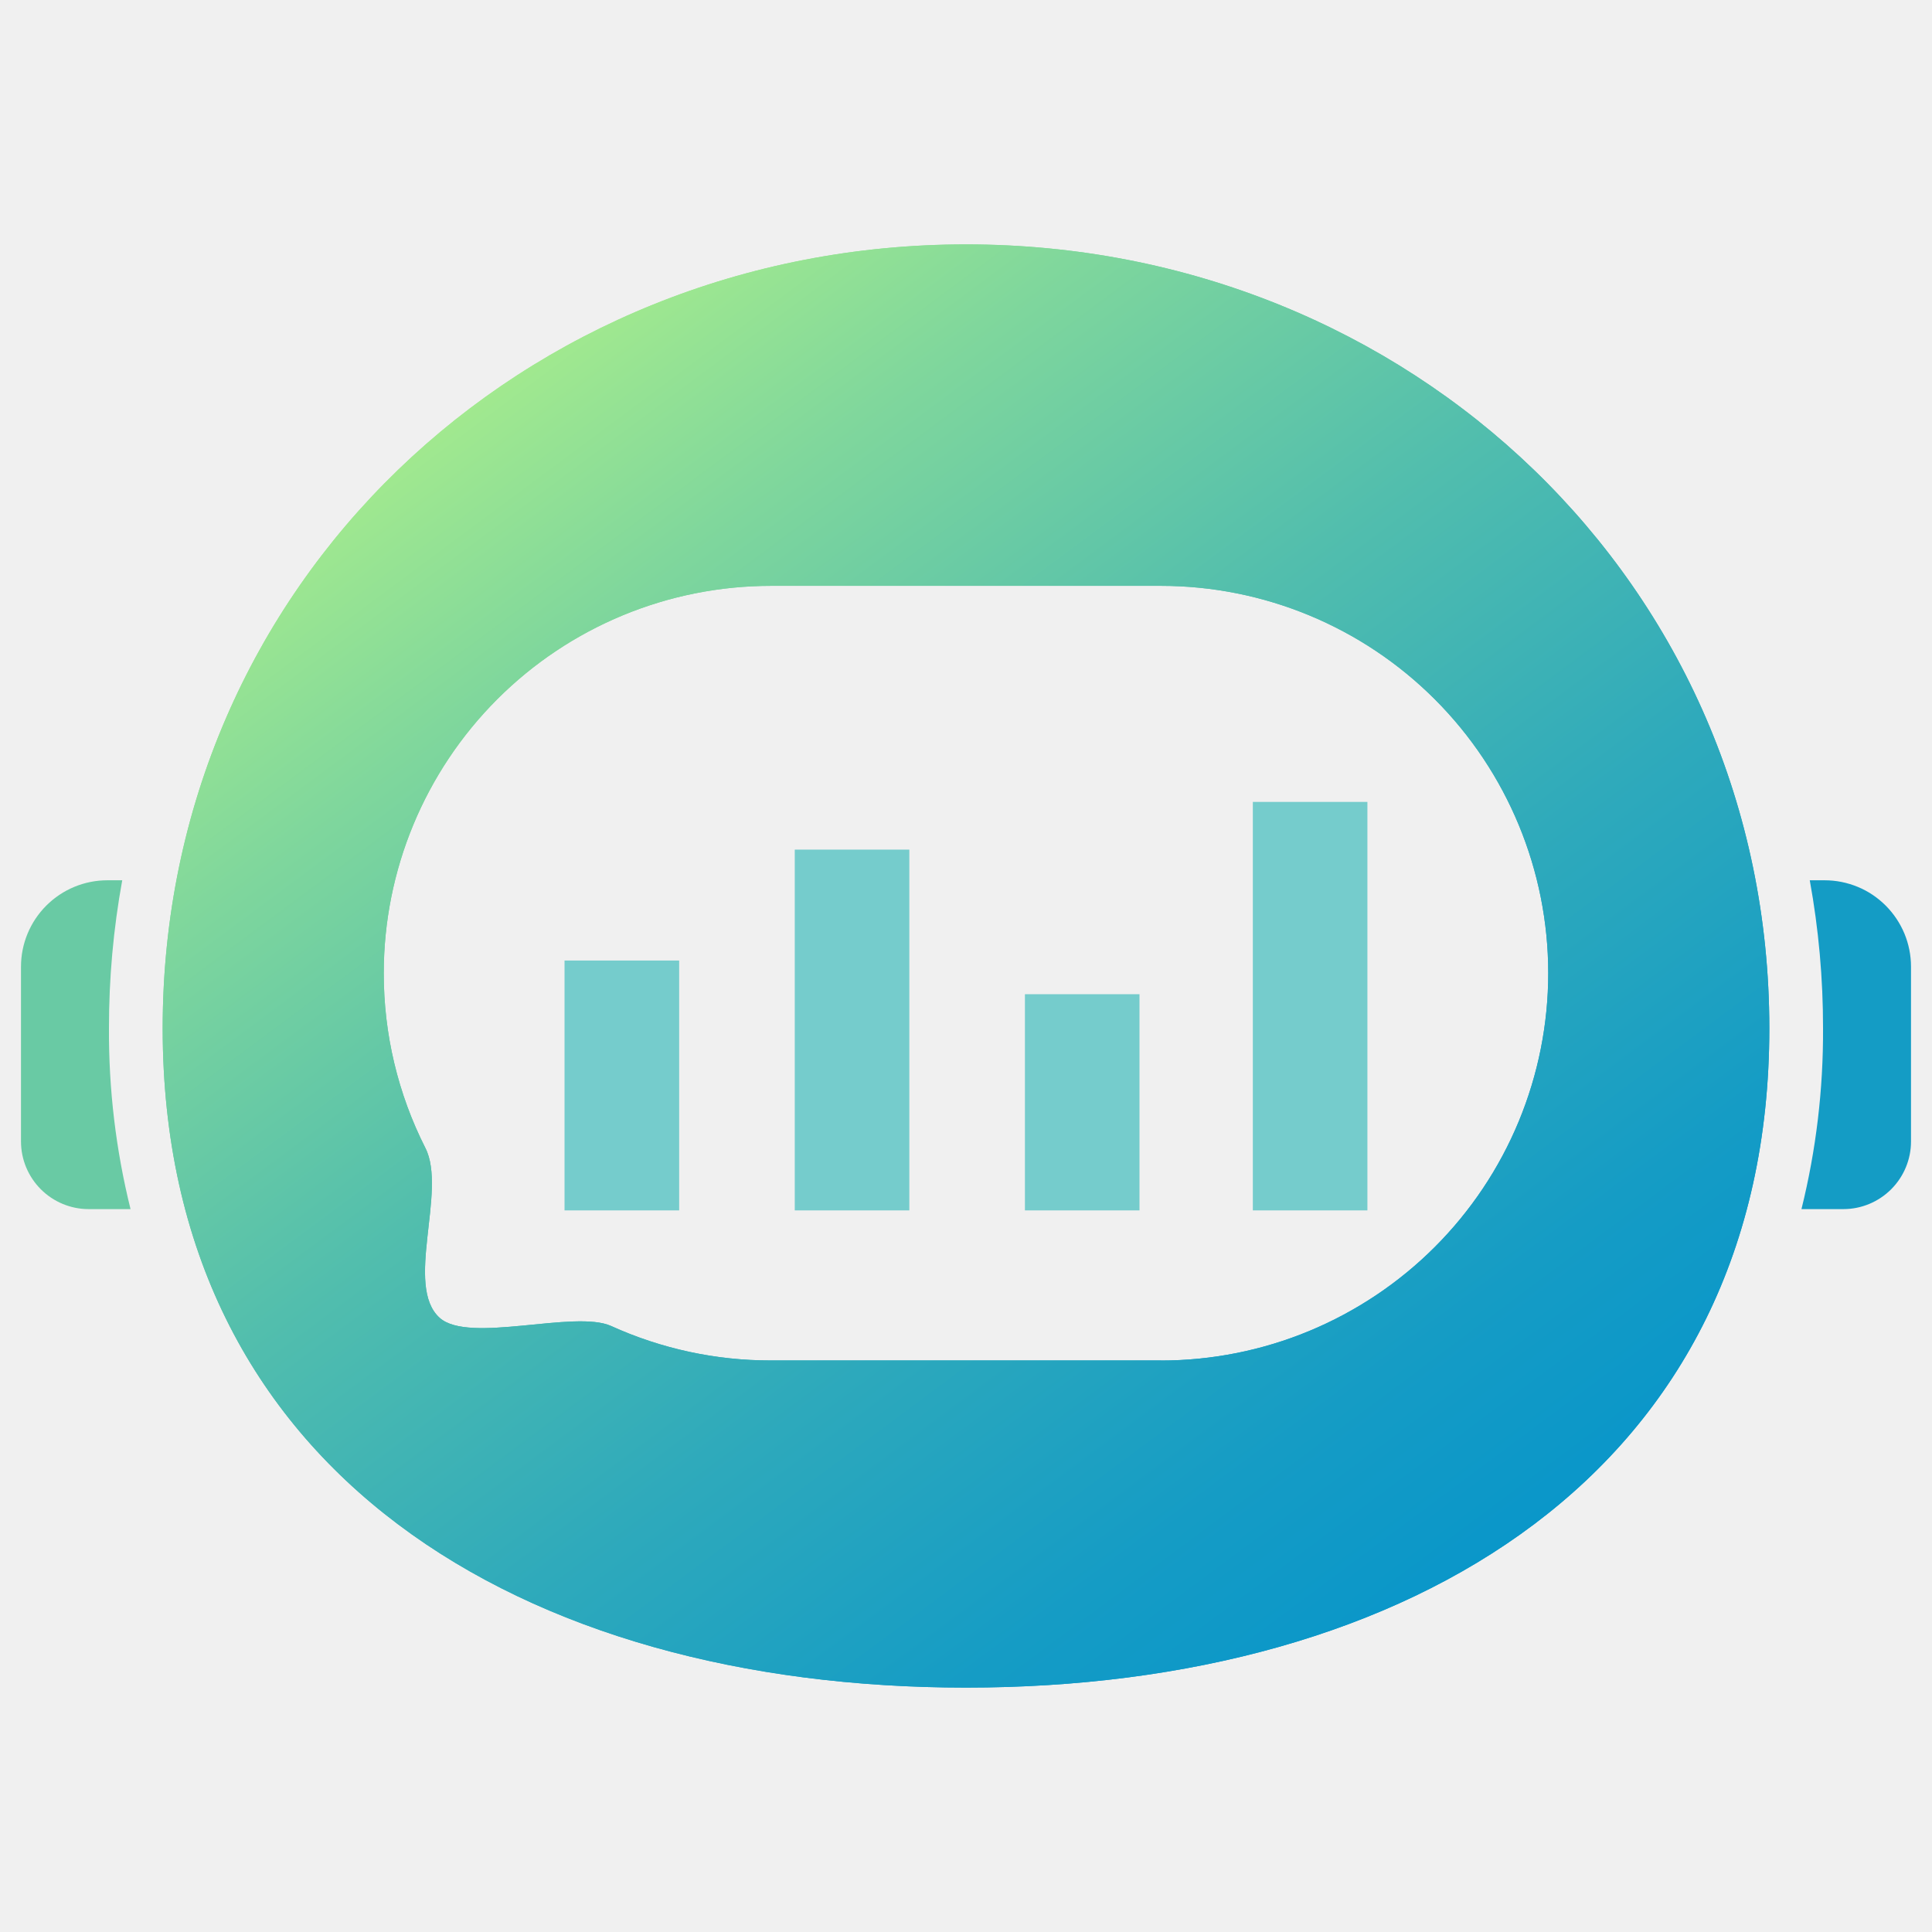
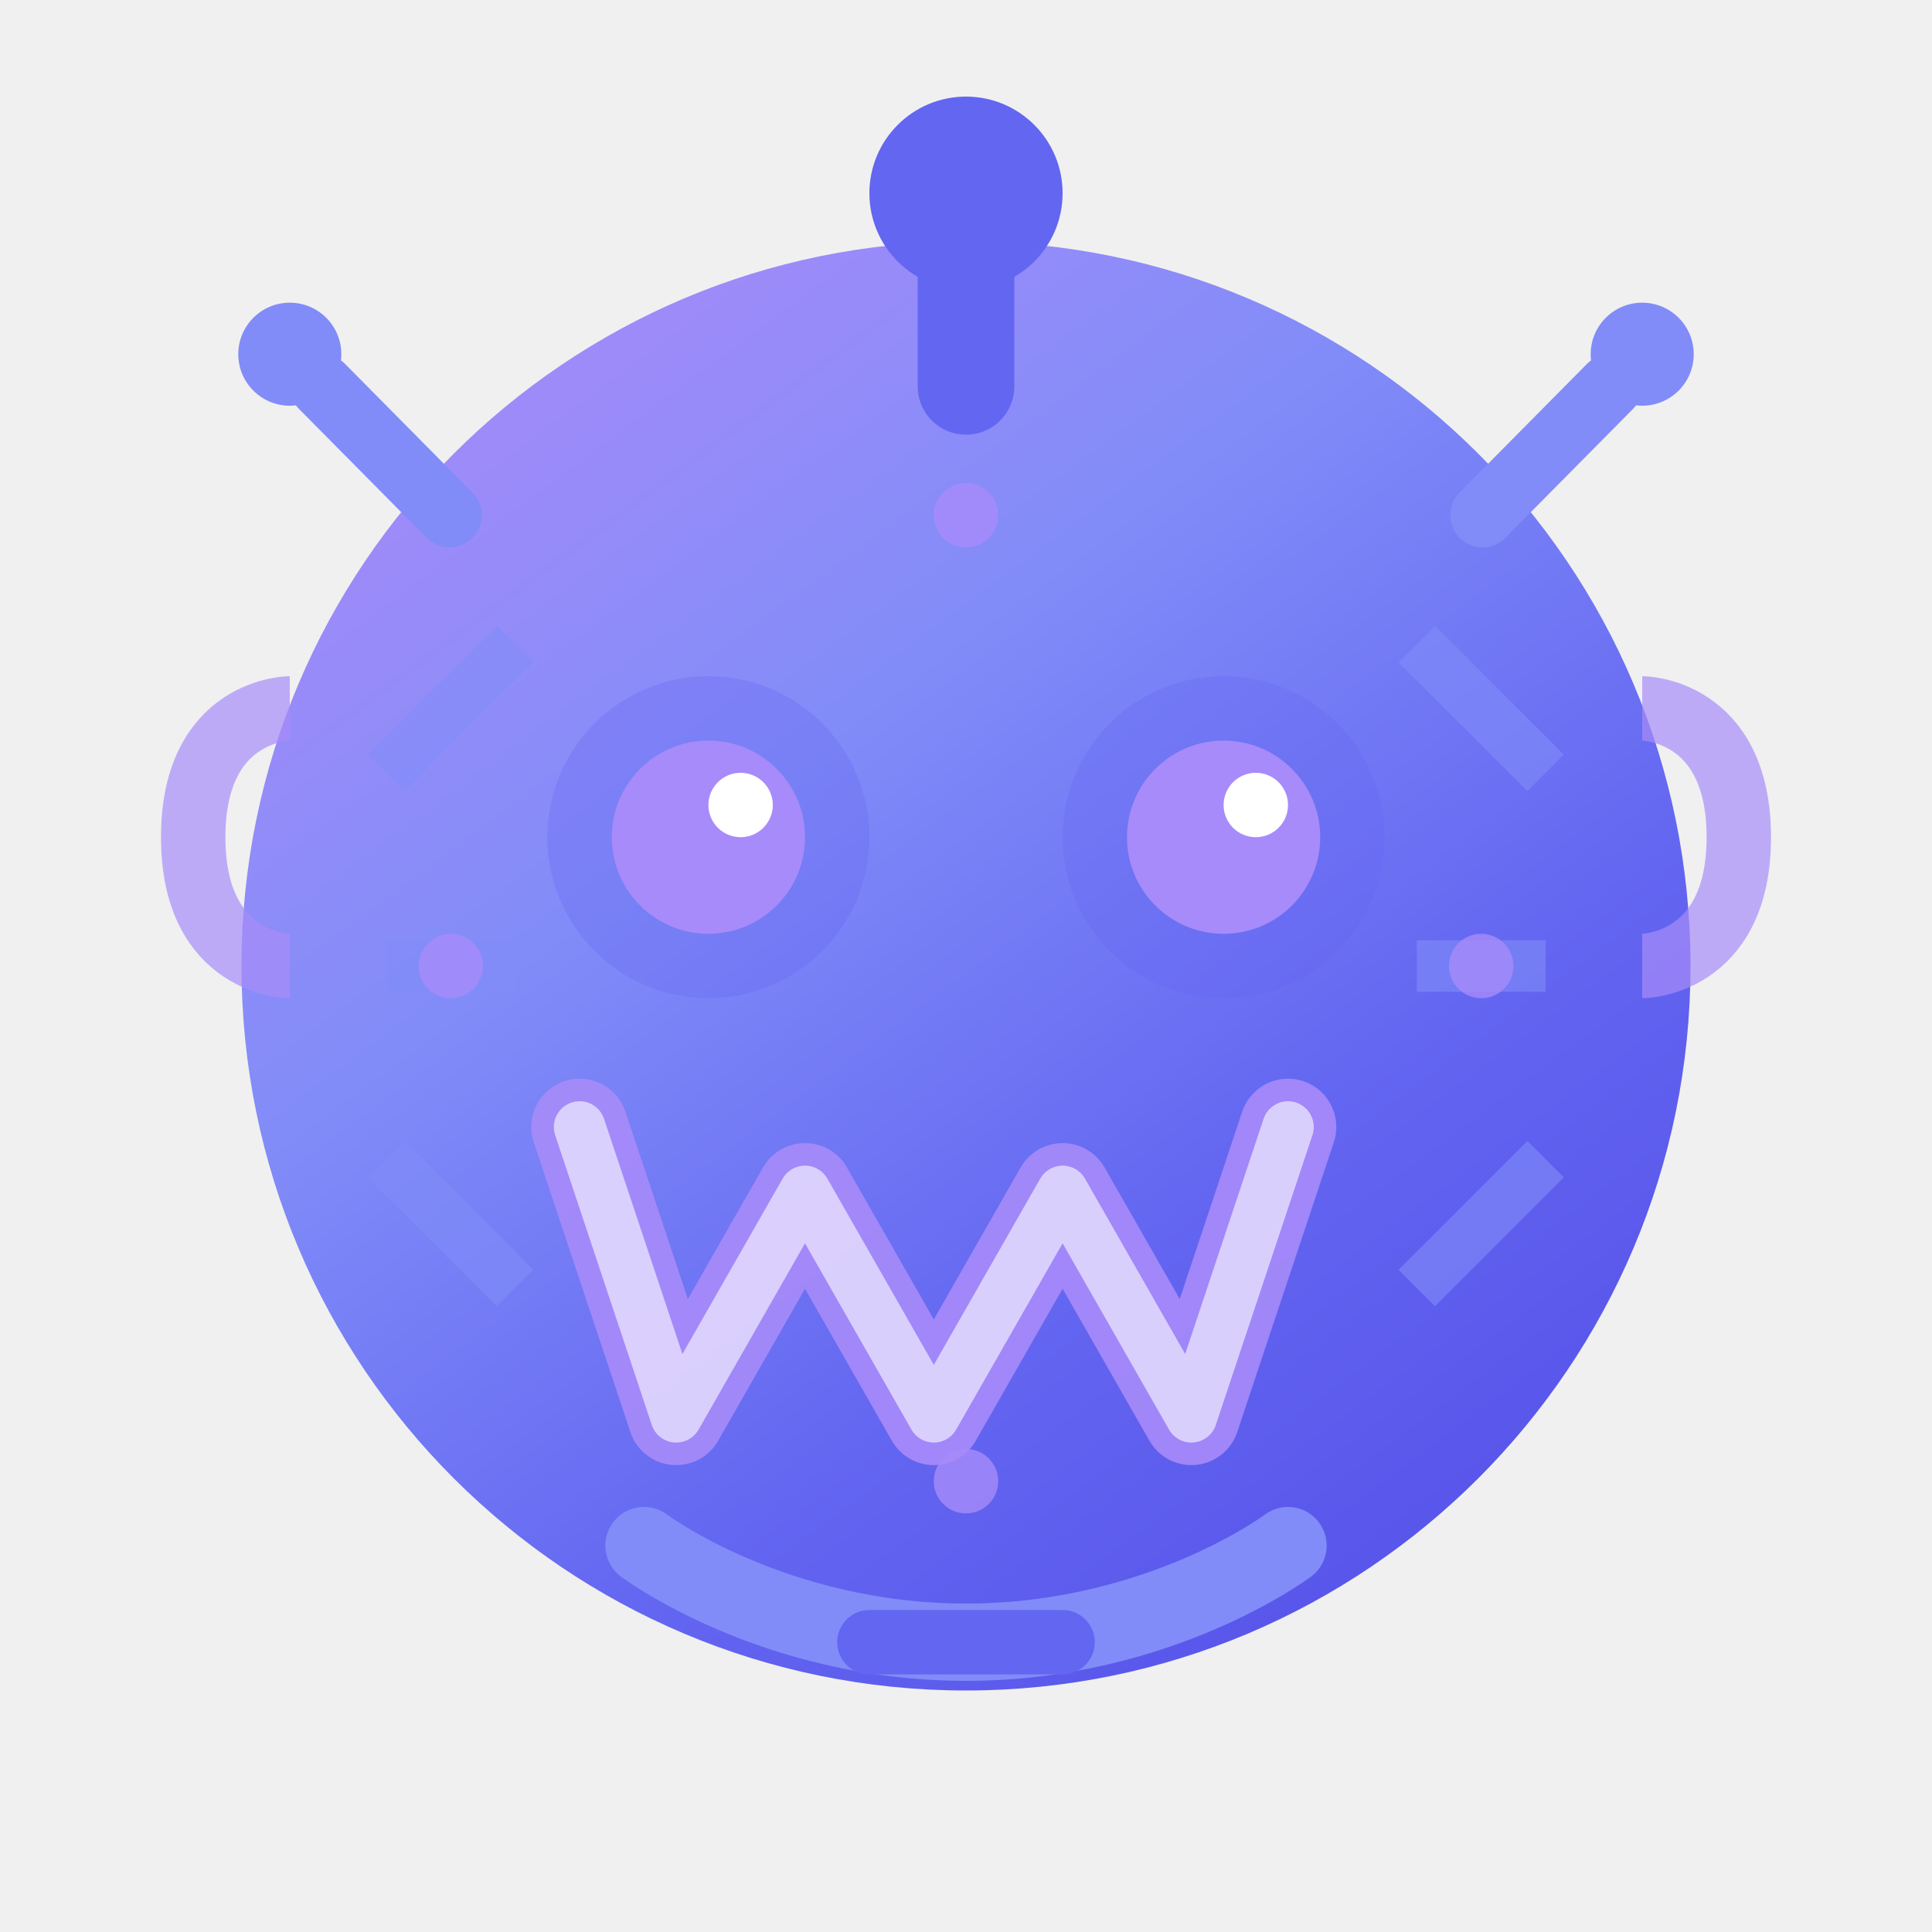
<svg xmlns="http://www.w3.org/2000/svg" width="30" height="30" viewBox="0 0 30 30" fill="none">
-   <path d="M28.333 13.669H28.102C28.24 14.427 28.309 15.196 28.308 15.967C28.313 16.913 28.201 17.856 27.973 18.775H28.624C28.902 18.775 29.169 18.664 29.366 18.467C29.563 18.27 29.674 18.003 29.674 17.725V15.01C29.674 14.834 29.639 14.659 29.572 14.497C29.504 14.334 29.405 14.186 29.281 14.062C29.156 13.937 29.009 13.838 28.846 13.771C28.683 13.704 28.509 13.669 28.333 13.669Z" fill="#149CC5" />
-   <path d="M1.692 15.967C1.691 15.196 1.76 14.427 1.898 13.669H1.667C1.312 13.669 0.971 13.81 0.719 14.062C0.468 14.313 0.326 14.654 0.326 15.01V17.725C0.326 18.003 0.437 18.27 0.634 18.467C0.831 18.664 1.098 18.775 1.376 18.775H2.027C1.799 17.856 1.687 16.913 1.692 15.967Z" fill="#69CAA4" />
-   <path d="M15 3.795C8.111 3.795 2.526 9.077 2.526 15.966C2.526 22.856 8.111 26.205 15 26.205C21.889 26.205 27.474 22.856 27.474 15.967C27.474 9.078 21.889 3.795 15 3.795ZM18.026 21.125H11.973C11.117 21.127 10.27 20.944 9.49 20.59C8.926 20.334 7.282 20.872 6.827 20.463C6.276 19.968 6.944 18.494 6.606 17.827C6.179 16.985 5.958 16.055 5.959 15.111C5.959 13.516 6.593 11.986 7.721 10.858C8.848 9.73 10.378 9.097 11.973 9.097H18.026C19.621 9.097 21.151 9.73 22.279 10.858C23.407 11.986 24.041 13.516 24.041 15.111C24.041 15.901 23.885 16.683 23.583 17.413C23.281 18.142 22.838 18.805 22.279 19.364C21.721 19.922 21.058 20.365 20.328 20.668C19.599 20.97 18.816 21.126 18.027 21.126L18.026 21.125Z" fill="url(#paint0_linear_477_9132)" />
-   <path d="M15 3.795C8.111 3.795 2.526 9.077 2.526 15.966C2.526 22.856 8.111 26.205 15 26.205C21.889 26.205 27.474 22.856 27.474 15.967C27.474 9.078 21.889 3.795 15 3.795ZM18.026 21.125H11.973C11.117 21.127 10.27 20.944 9.49 20.59C8.926 20.334 7.282 20.872 6.827 20.463C6.276 19.968 6.944 18.494 6.606 17.827C6.179 16.985 5.958 16.055 5.959 15.111C5.959 13.516 6.593 11.986 7.721 10.858C8.848 9.73 10.378 9.097 11.973 9.097H18.026C19.621 9.097 21.151 9.73 22.279 10.858C23.407 11.986 24.041 13.516 24.041 15.111C24.041 15.901 23.885 16.683 23.583 17.413C23.281 18.142 22.838 18.805 22.279 19.364C21.721 19.922 21.058 20.365 20.328 20.668C19.599 20.97 18.816 21.126 18.027 21.126L18.026 21.125Z" fill="url(#paint1_linear_477_9132)" />
-   <path d="M10.546 14.915H8.766V18.795H10.546V14.915Z" fill="#75CCCC" />
-   <path d="M14.12 13.193H12.341V18.795H14.12V13.193Z" fill="#75CCCC" />
-   <path d="M17.694 15.438H15.915V18.795H17.694V15.438Z" fill="#75CCCC" />
-   <path d="M21.233 12.452H19.454V18.795H21.233V12.452Z" fill="#75CCCC" />
+   <circle cx="15" cy="15" r="11" fill="url(#paint0_linear)" stroke="url(#paint1_linear)" stroke-width="0.5" />
+   <path d="M15 3.75L15 6" stroke="#6366F1" stroke-width="1.5" stroke-linecap="round" />
+   <circle cx="15" cy="3" r="1.5" fill="#6366F1" />
+   <path d="M6.98 8L5 6" stroke="#818CF8" stroke-width="1" stroke-linecap="round" />
+   <circle cx="4.5" cy="5.5" r="0.8" fill="#818CF8" />
+   <path d="M23.02 8L25 6" stroke="#818CF8" stroke-width="1" stroke-linecap="round" />
+   <circle cx="25.5" cy="5.5" r="0.8" fill="#818CF8" />
+   <circle cx="11" cy="13" r="2.5" fill="#6366F1" opacity="0.3" />
+   <circle cx="11" cy="13" r="1.5" fill="#A78BFA" />
+   <circle cx="11.5" cy="12.5" r="0.5" fill="#FFFFFF" />
+   <circle cx="19" cy="13" r="2.5" fill="#6366F1" opacity="0.3" />
+   <circle cx="19" cy="13" r="1.5" fill="#A78BFA" />
+   <circle cx="19.5" cy="12.5" r="0.5" fill="#FFFFFF" />
+   <path d="M9 17.5L10.5 22L12.5 18.5L14.5 22L16.5 18.5L18.5 22L20 17.5" stroke="#A78BFA" stroke-width="1.5" stroke-linecap="round" stroke-linejoin="round" fill="none" opacity="0.9" />
+   <path d="M9 17.5L10.5 22L12.5 18.5L14.5 22L16.5 18.5L18.5 22L20 17.5" stroke="#FFFFFF" stroke-width="0.8" stroke-linecap="round" stroke-linejoin="round" fill="none" opacity="0.6" />
+   <path d="M6 15L8 15M22 15L24 15" stroke="#818CF8" stroke-width="0.8" opacity="0.6" />
+   <path d="M8 10L6 12M22 10L24 12" stroke="#818CF8" stroke-width="0.8" opacity="0.6" />
+   <path d="M8 20L6 18M22 20L24 18" stroke="#818CF8" stroke-width="0.8" opacity="0.6" />
+   <path d="M10 24C10 24 12 25.5 15 25.5C18 25.5 20 24 20 24" stroke="#818CF8" stroke-width="1.2" stroke-linecap="round" fill="none" />
+   <rect x="13" y="25" width="4" height="1" rx="0.5" fill="#6366F1" />
+   <path d="M4.5 15C4.5 15 3 15 3 13C3 11 4.5 11 4.5 11" stroke="#A78BFA" stroke-width="1" fill="none" opacity="0.7" />
+   <path d="M25.5 15C25.5 15 27 15 27 13C27 11 25.5 11 25.5 11" stroke="#A78BFA" stroke-width="1" fill="none" opacity="0.7" />
+   <circle cx="7" cy="15" r="0.5" fill="#A78BFA" opacity="0.8" />
+   <circle cx="23" cy="15" r="0.5" fill="#A78BFA" opacity="0.8" />
+   <circle cx="15" cy="8" r="0.5" fill="#A78BFA" opacity="0.8" />
+   <circle cx="15" cy="23" r="0.5" fill="#A78BFA" opacity="0.8" />
  <defs>
-     <linearGradient id="paint0_linear_477_9132" x1="6.65" y1="4.441" x2="25.099" y2="29.249" gradientUnits="userSpaceOnUse">
-       <stop stop-color="#B2F288" />
-       <stop offset="0.181" stop-color="#80D79C" />
-       <stop offset="0.371" stop-color="#52BEAD" />
-       <stop offset="0.554" stop-color="#2FAABB" />
-       <stop offset="0.724" stop-color="#159CC5" />
-       <stop offset="0.878" stop-color="#0594CB" />
-       <stop offset="1" stop-color="#0091CD" />
+     <linearGradient id="paint0_linear" x1="6.7" y1="4.5" x2="25" y2="29.2" gradientUnits="userSpaceOnUse">
+       <stop stop-color="#A78BFA" />
+       <stop offset="0.3" stop-color="#818CF8" />
+       <stop offset="0.6" stop-color="#6366F1" />
+       <stop offset="1" stop-color="#4F46E5" />
    </linearGradient>
-     <linearGradient id="paint1_linear_477_9132" x1="6.65" y1="4.441" x2="25.099" y2="29.249" gradientUnits="userSpaceOnUse">
-       <stop stop-color="#B2F288" />
-       <stop offset="0.181" stop-color="#80D79C" />
-       <stop offset="0.371" stop-color="#52BEAD" />
-       <stop offset="0.554" stop-color="#2FAABB" />
-       <stop offset="0.724" stop-color="#159CC5" />
-       <stop offset="0.878" stop-color="#0594CB" />
-       <stop offset="1" stop-color="#0091CD" />
+     <linearGradient id="paint1_linear" x1="6.7" y1="4.5" x2="25" y2="29.2" gradientUnits="userSpaceOnUse">
+       <stop stop-color="#A78BFA" />
+       <stop offset="0.3" stop-color="#818CF8" />
+       <stop offset="0.6" stop-color="#6366F1" />
+       <stop offset="1" stop-color="#4F46E5" />
    </linearGradient>
  </defs>
</svg>
